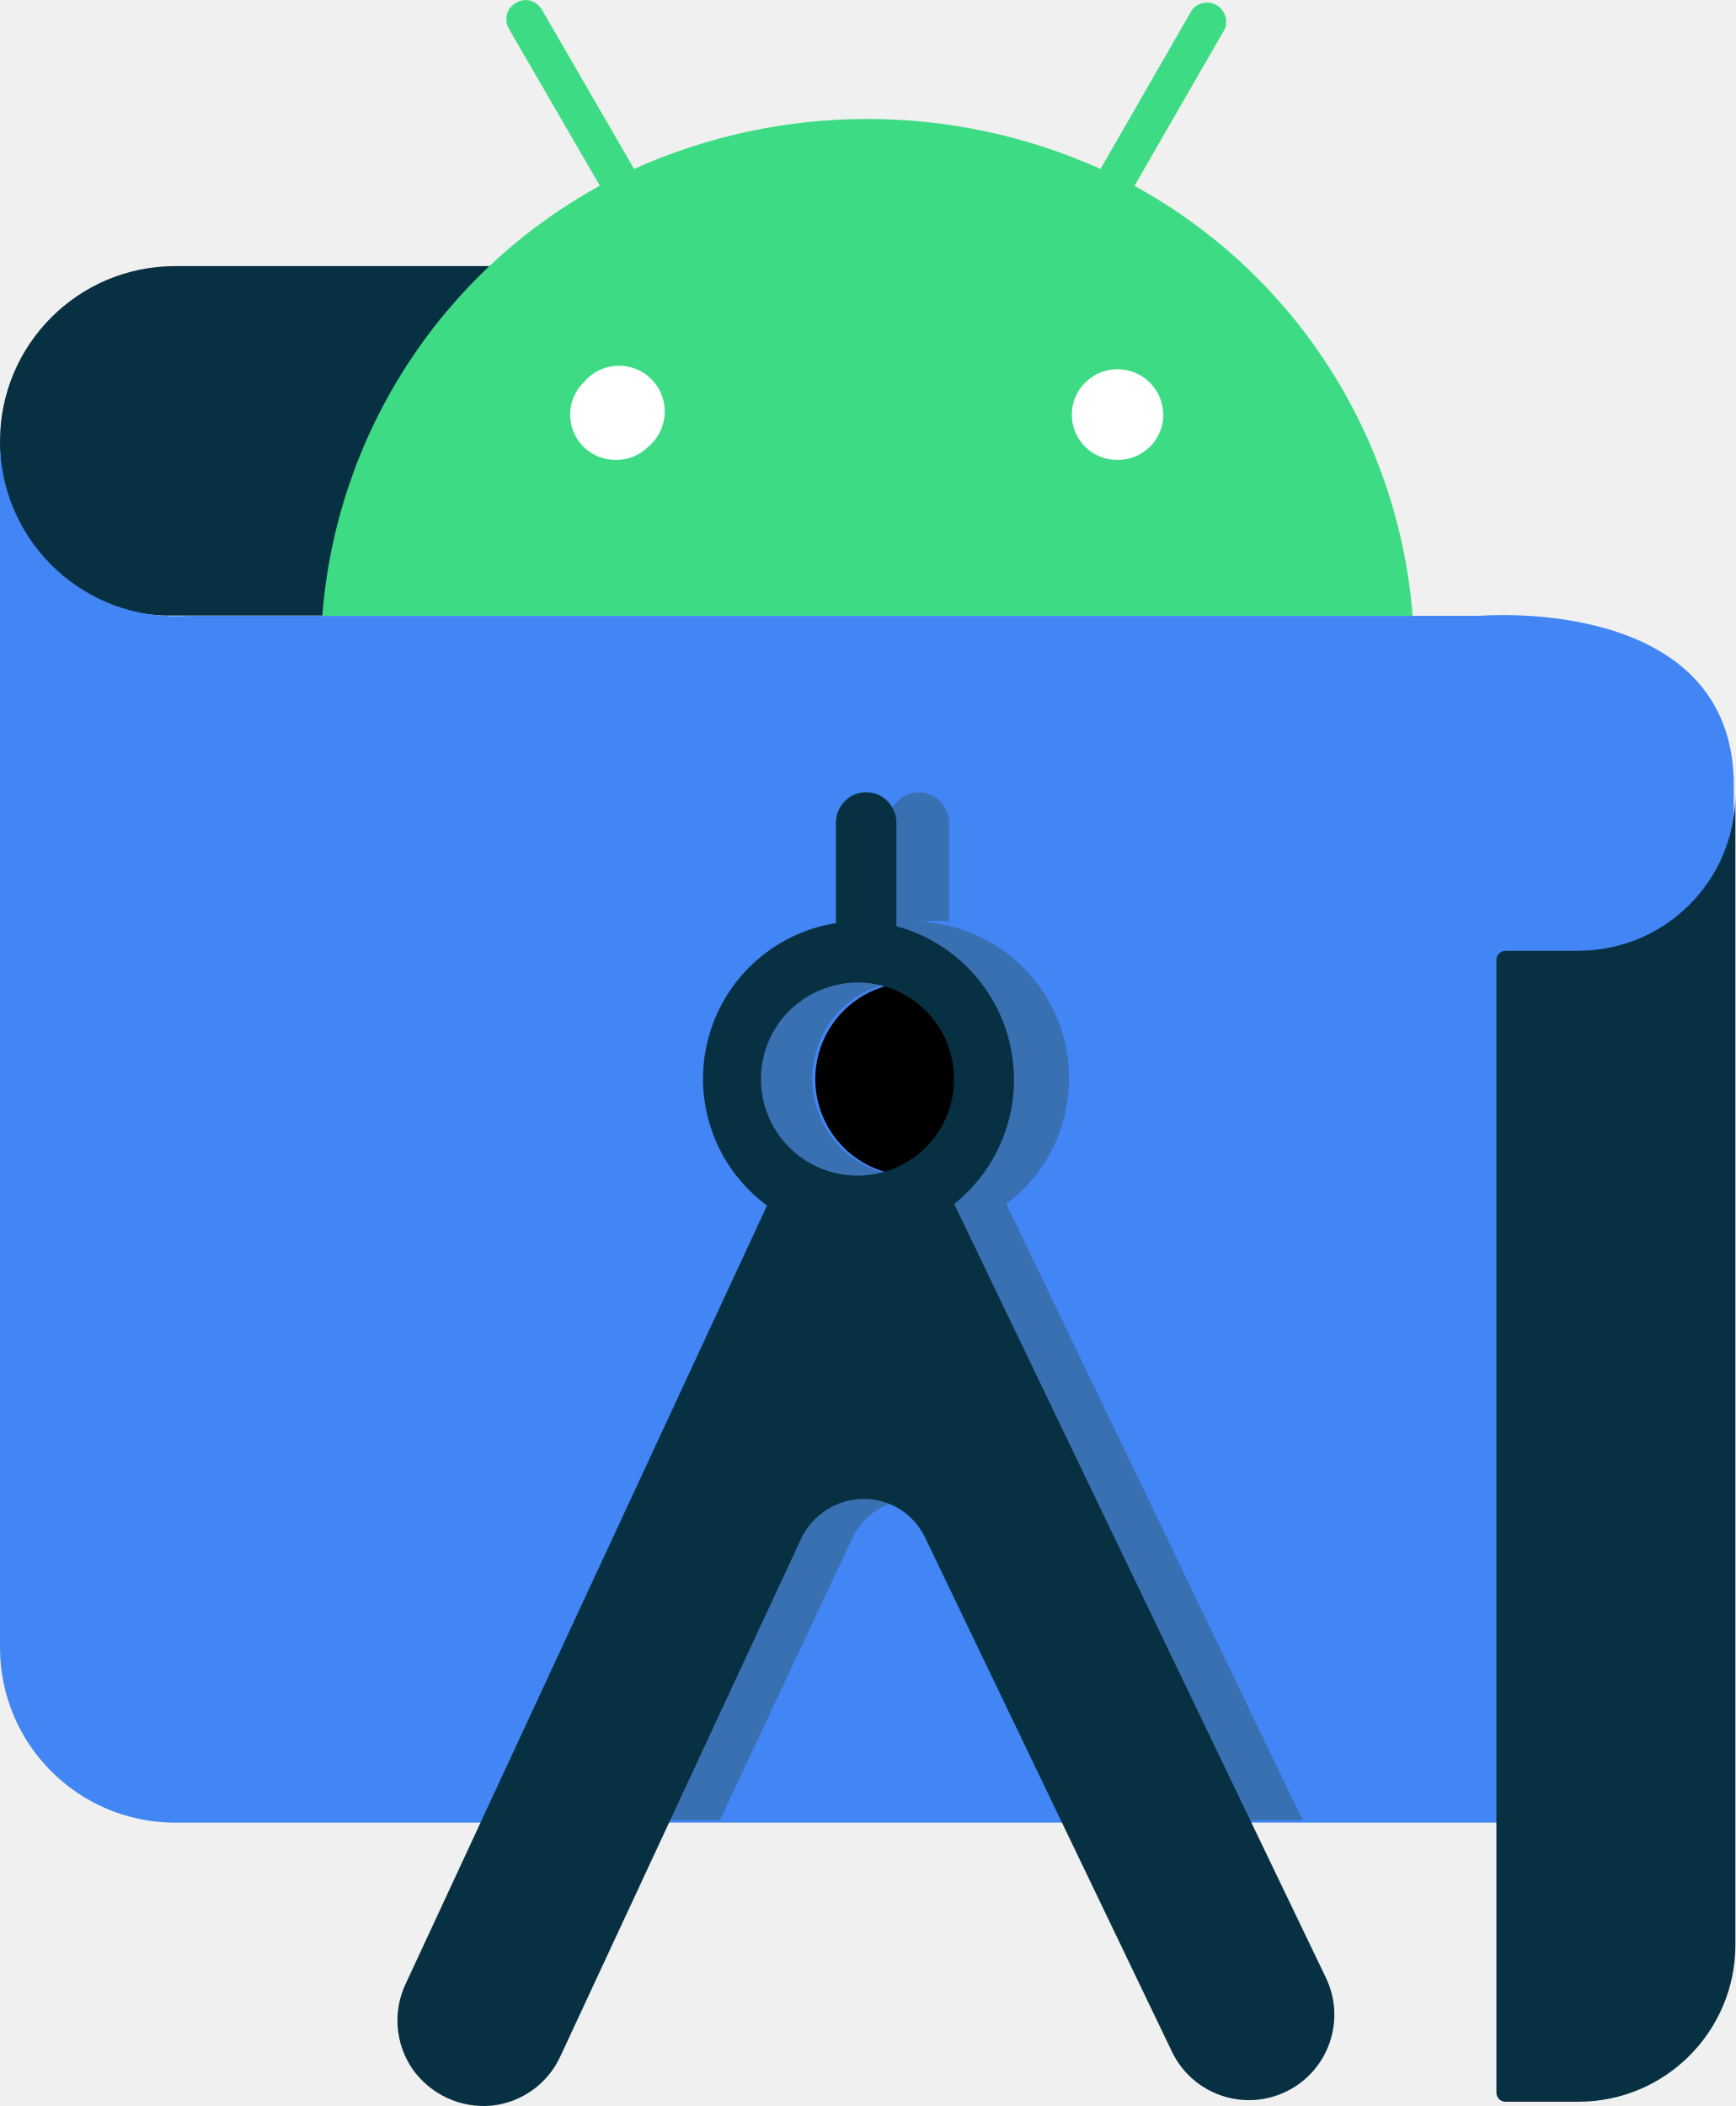
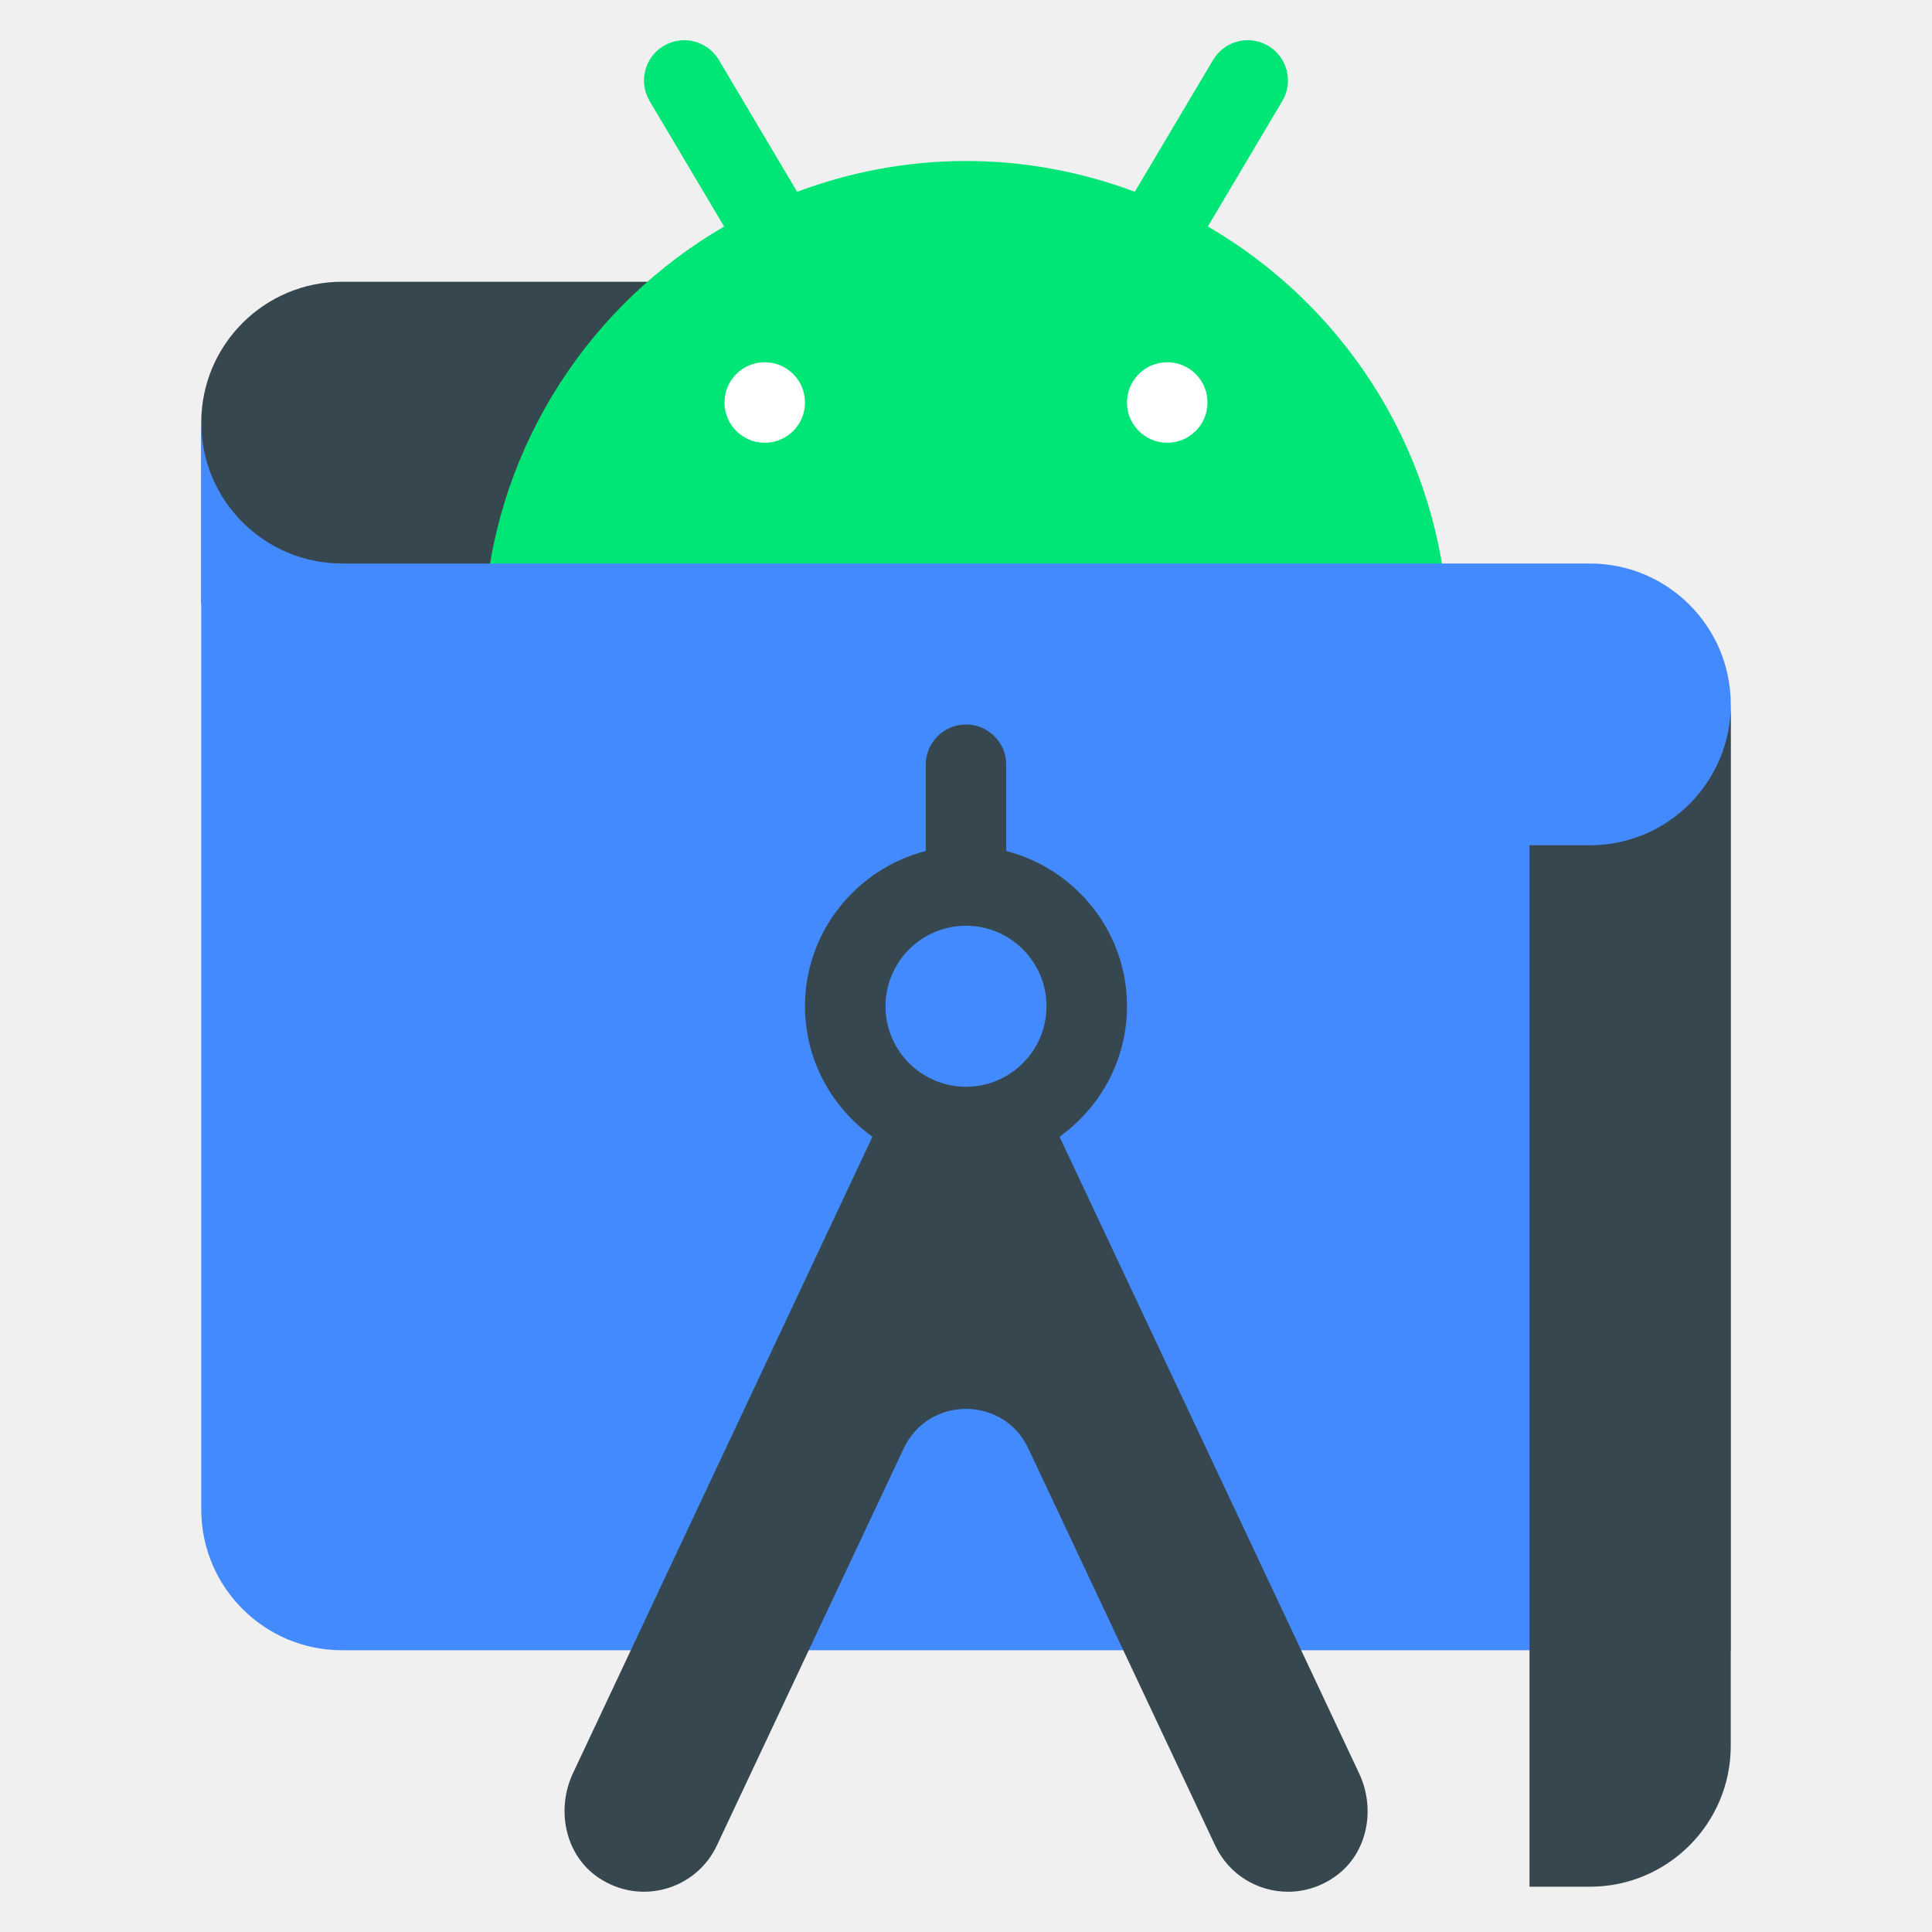
- <svg xmlns="http://www.w3.org/2000/svg" id="Layer_1" data-name="Layer 1" viewBox="0 0 409.24 496.55">
-   <defs>
-     <style>.cls-1{fill:#073042;}.cls-2{fill:#4285f4;}.cls-3{fill:#3870b2;}.cls-4{fill:#fff;}.cls-5{fill:#3ddc84;}</style>
-   </defs>
-   <path class="cls-1" d="M153.34,62.74H41.18A41.3,41.3,0,0,0,0,104a40,40,0,0,0,38.74,41.14l1.22,0H154.54Z" />
-   <path class="cls-2" d="M408.84,429.74H41.05A41.3,41.3,0,0,1,0,388.58V103.77A41.3,41.3,0,0,0,41.1,145.28c.92,0,1.83,0,2.74-.08H348.9s59.94-5.2,59.94,40Z" />
-   <path d="M214.62,231.65a22.78,22.78,0,1,0,21.6,14.41A22.92,22.92,0,0,0,214.62,231.65Z" />
-   <path class="cls-3" d="M237.27,283.87a37,37,0,0,0-21.18-66.6h1.2a33.82,33.82,0,0,1,6.52,0V194.35a7.3,7.3,0,0,0-3.46-6.52,7.19,7.19,0,0,0-7.33,0,7.3,7.3,0,0,0-3.46,6.52v23.32a37.16,37.16,0,0,0-16.25,66.6L125.5,429.21h44.23L201,362.6a16.26,16.26,0,0,1,14.66-9.19,16,16,0,0,1,14.52,9.19l32.23,66.61H307.2Zm-22.65-6.53a23,23,0,1,1,22.91-22.91,22.91,22.91,0,0,1-22.91,22.91Z" />
-   <path class="cls-4" d="M129.1,83H286.42V111.9H129.1Z" />
-   <path class="cls-1" d="M202.37,231.65a22.77,22.77,0,1,1-16.26,6.66A23.25,23.25,0,0,1,202.37,231.65Zm9-13.32v-24a7.3,7.3,0,0,0-3.46-6.52,7.19,7.19,0,0,0-7.33,0,7.32,7.32,0,0,0-3.46,6.52v23.32a37.16,37.16,0,0,0-16.25,66.6L95.8,467.44a20.24,20.24,0,0,0,1.46,20.38,20.54,20.54,0,0,0,18.52,8.66,20.13,20.13,0,0,0,16.52-12L189,362.6a16.39,16.39,0,0,1,14.66-9.19,16,16,0,0,1,14.52,9.19l58.21,121.22a20.13,20.13,0,1,0,36.23-17.58L225,283.87a37.48,37.48,0,0,0-13.32-65.4" />
-   <path class="cls-5" d="M263.64,108.43a10.66,10.66,0,0,1-7.72-18.25,10.79,10.79,0,0,1,18.38,7.6,10.65,10.65,0,0,1-10.66,10.65h0m-118.42,0a10.66,10.66,0,0,1-7.6-18.25,10.79,10.79,0,0,1,16.69,13.69,10.63,10.63,0,0,1-1.5,1.5,10.51,10.51,0,0,1-7.59,3.06m122.29-64.6,21.31-37a4.53,4.53,0,0,0-7.73-4.53L259.51,39.83a134.25,134.25,0,0,0-110,0L127.77,2.26A4.54,4.54,0,0,0,123.9,0,4.92,4.92,0,0,0,120,2.26a4.53,4.53,0,0,0,0,4.53l21.45,37A126.8,126.8,0,0,0,76,145.2h257.1A126.85,126.85,0,0,0,267.51,43.83" />
-   <path class="cls-1" d="M371.94,224.19H355a2.14,2.14,0,0,0-2.14,2.14h0V493.41a2.13,2.13,0,0,0,2,2.13h17.45a37,37,0,0,0,36.9-37V187.16a37,37,0,0,1-37,37Z" />
+ <svg xmlns="http://www.w3.org/2000/svg" viewBox="0 0 48 48" width="550px" height="550px">
+   <path fill="#37474f" d="M18.125,7L18,15H5c0,0,0-2.567,0-4.5S6.567,7,8.5,7S18.125,7,18.125,7z" />
+   <path fill="#00e676" d="M30.009,5.627l1.85-3.117c0.282-0.475,0.125-1.089-0.349-1.371c-0.475-0.283-1.088-0.125-1.371,0.349 l-1.945,3.276C26.889,4.276,25.478,4,24,4s-2.889,0.276-4.195,0.765L17.86,1.489c-0.282-0.474-0.895-0.632-1.371-0.349 c-0.475,0.282-0.631,0.896-0.349,1.371l1.85,3.117c-3.301,1.92-5.608,5.362-5.94,9.373H35.95 C35.618,10.989,33.311,7.547,30.009,5.627z" />
+   <circle cx="19" cy="10" r="1" fill="#fff" />
+   <circle cx="29" cy="10" r="1" fill="#fff" />
+   <path fill="#448aff" d="M39.5,14c-0.494,0-30.14,0-31,0C6.567,14,5,12.433,5,10.5c0,0.001,0,25.067,0,27S6.567,41,8.5,41 C9.36,41,43,41,43,41s0-21.567,0-23.5S41.433,14,39.5,14z" />
+   <path fill="#37474f" d="M39.5,21c-0.342,0-0.871,0-1.5,0v25.875c0.629,0,1.158,0,1.5,0c1.933,0,3.5-1.567,3.5-3.5 S43,17.5,43,17.5C43,19.433,41.433,21,39.5,21z" />
+   <path fill="#37474f" d="M33.768,44.061l-7.444-15.819C27.335,27.515,28,26.337,28,25c0-1.858-1.28-3.411-3-3.858V19 c0-0.552-0.448-1-1-1s-1,0.448-1,1v2.142c-1.72,0.447-3,2-3,3.858c0,1.337,0.665,2.515,1.676,3.242l-7.44,15.811 c-0.424,0.901-0.201,2.025,0.62,2.588c1.047,0.718,2.437,0.309,2.954-0.79l4.643-9.866c0.616-1.309,2.479-1.309,3.095,0l4.643,9.866 C30.531,46.576,31.25,47,32.001,47c0.411,0,0.832-0.128,1.203-0.402C33.982,46.024,34.18,44.936,33.768,44.061z M24,23 c1.103,0,2,0.897,2,2s-0.897,2-2,2s-2-0.897-2-2S22.897,23,24,23z" />
</svg>
